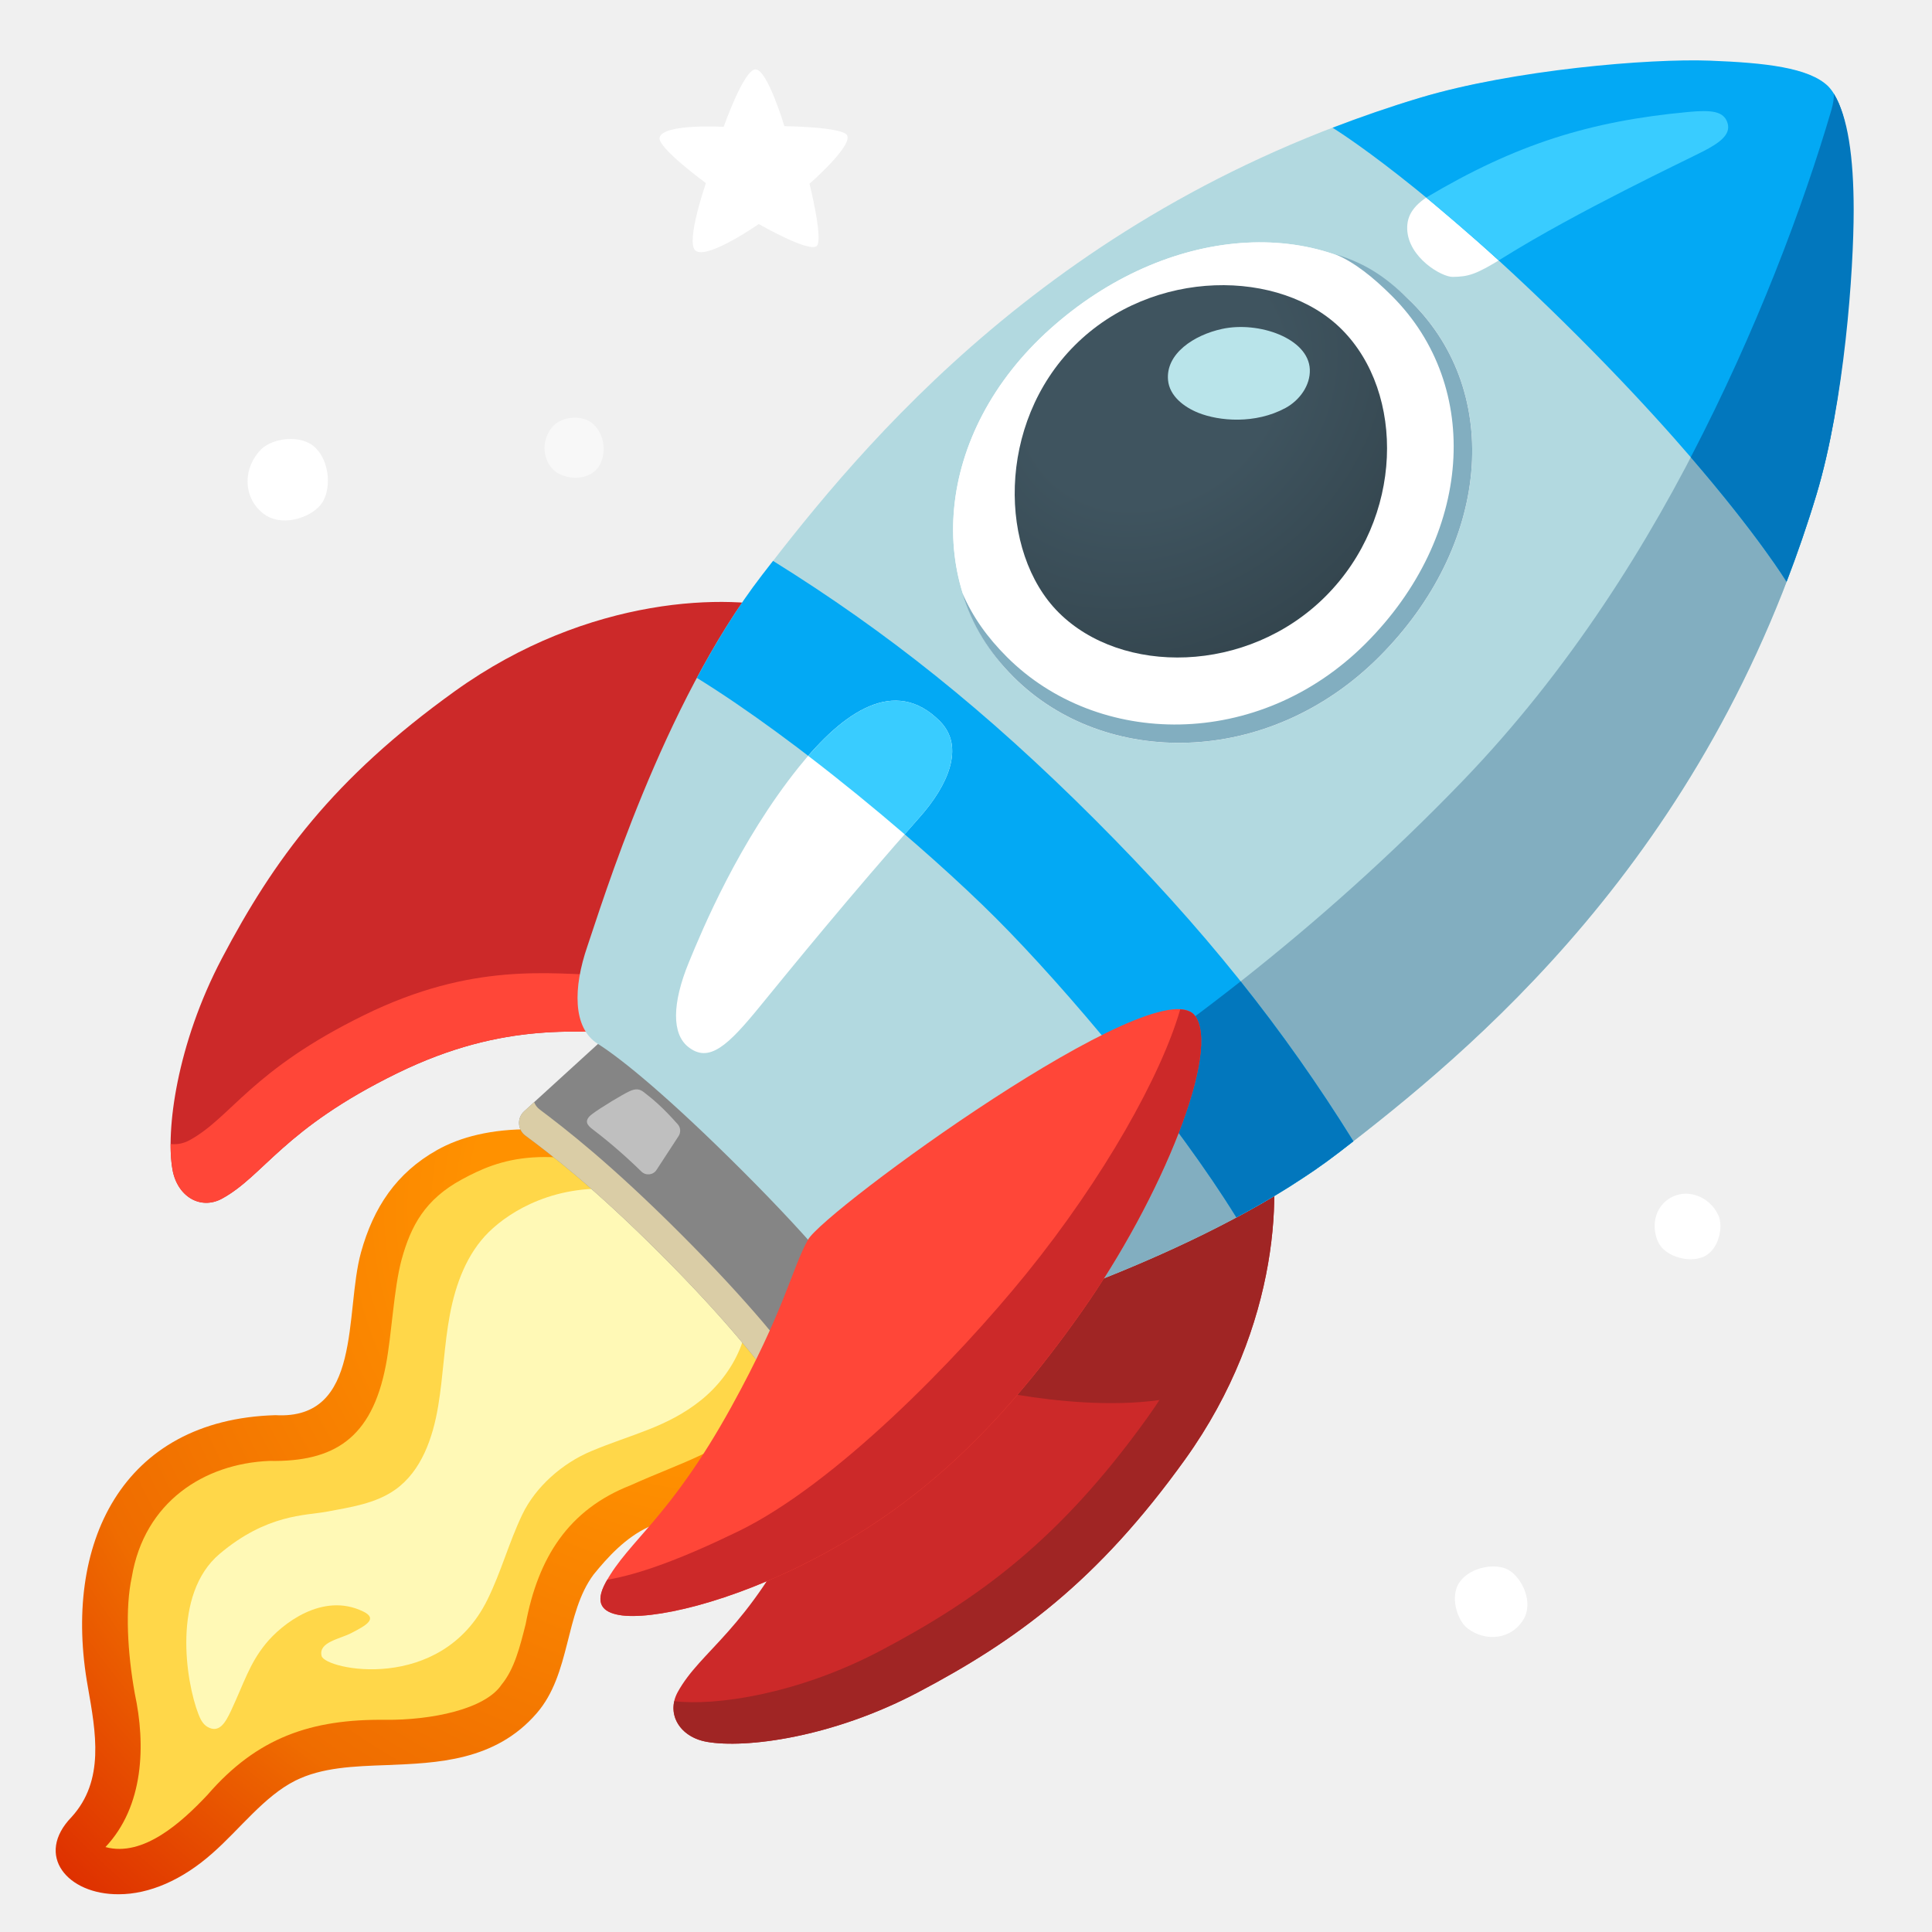
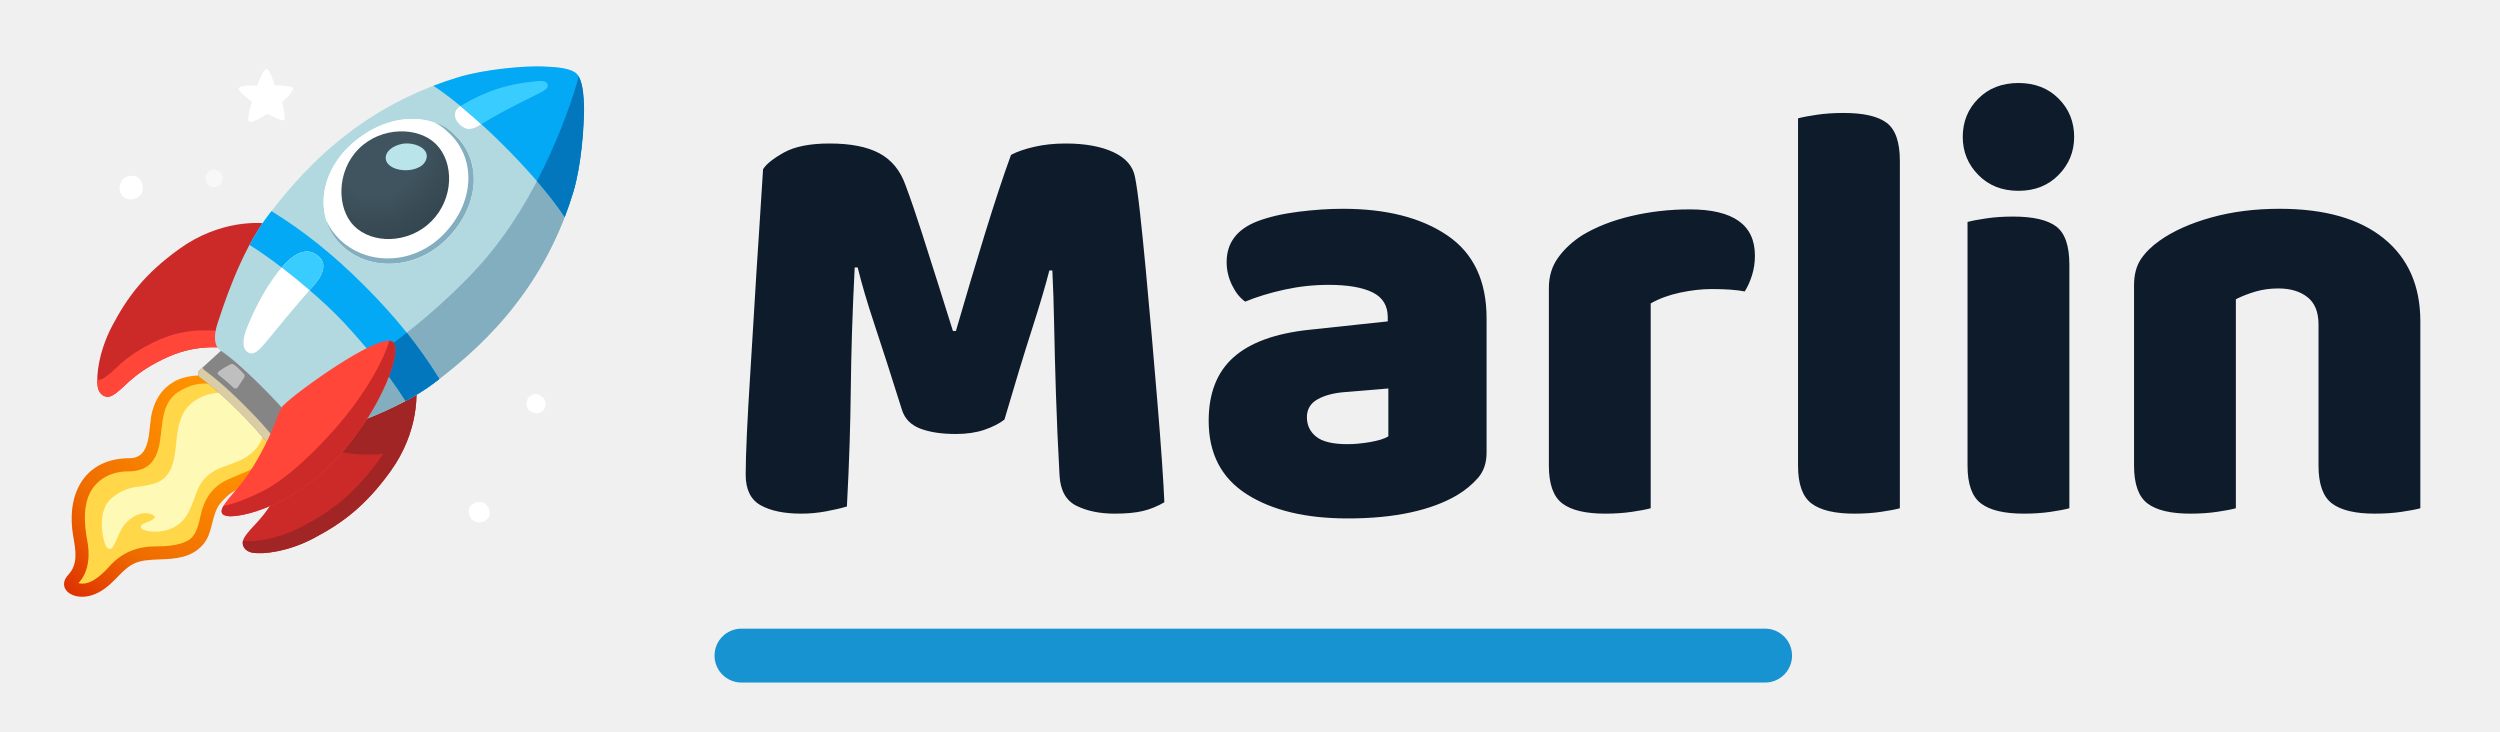
- <svg xmlns="http://www.w3.org/2000/svg" version="1.1" id="Layer_2_00000010285873290264657570000016425740306604066721_" x="0" y="0" viewBox="0 0 128 128" enable-background="new 0 0 128 128" xml:space="preserve">
-   <g>
+ <svg xmlns="http://www.w3.org/2000/svg" viewBox="0 0 417.4 121.8" width="417" height="122">
+   <svg x="8.0" y="8.0" width="93.3" height="93.3" viewBox="0 0 128 128">
    <g>
-       <path fill="#FFFFFF" d="M17.31,29.762c-1.2,1.2-1.254,3.123,0.086,4.225     c1.189,0.983,3.123,0.346,3.847-0.54c0.724-0.886,0.638-2.81-0.324-3.761     C19.958,28.724,18.045,29.038,17.31,29.762z" />
-       <path opacity="0.5" fill="#FFFFFF" enable-background="new    " d="M36.634,28.239     c-0.908,1.005-0.616,2.496,0.227,3.048c0.843,0.551,2.107,0.497,2.723-0.259     c0.551-0.681,0.616-2.042-0.227-2.885C38.623,27.417,37.218,27.59,36.634,28.239z     " />
-       <path fill="#FFFFFF" d="M47.946,8.402c0,0,1.318-3.761,2.097-3.804     c0.789-0.043,1.924,3.761,1.924,3.761s3.901,0.043,4.161,0.616     c0.335,0.735-2.496,3.199-2.496,3.199s0.919,3.674,0.486,4.117     c-0.486,0.486-3.847-1.448-3.847-1.448s-3.458,2.41-4.204,1.751     c-0.648-0.573,0.702-4.463,0.702-4.463s-3.242-2.367-3.069-3.026     C43.947,8.175,47.946,8.402,47.946,8.402z" />
-       <path fill="#FFFFFF" d="M97.244,107.895c1.194,0.9,2.878,0.722,3.672-0.573     c0.719-1.154-0.08-2.762-0.933-3.286c-0.854-0.524-2.522-0.225-3.246,0.732     C96.024,105.714,96.523,107.356,97.244,107.895z" />
-       <path fill="#FFFFFF" d="M113.842,80.506c-0.577-1.249-2.118-1.849-3.286-1.075     c-1.133,0.757-1.086,2.204-0.62,3.001s1.948,1.279,2.951,0.82     C113.89,82.794,114.194,81.254,113.842,80.506z" />
      <g>
-         <path fill="#FFD749" d="M30.211,77.192c-2.344,1.317-4.129,3.593-4.848,6.183      c-0.571,2.055-0.488,4.233-0.882,6.329c-0.394,2.096-1.448,4.278-3.421,5.089      c-1.04,0.428-2.198,0.418-3.319,0.501c-2.522,0.188-5.081,0.926-7.007,2.566      c-1.87,1.592-3.005,3.93-3.476,6.341c-0.471,2.411-0.322,4.904,0.047,7.333      c0.294,1.939,0.727,3.904,0.429,5.842c-0.224,1.457-0.868,2.848-1.834,3.961      c-0.374,0.431-0.829,0.939-0.681,1.49c0.101,0.375,0.458,0.622,0.811,0.783      c2.347,1.073,5.115-0.233,7.044-1.947s3.523-3.889,5.833-5.039      c2.448-1.219,5.312-1.098,8.044-1.238c2.731-0.14,5.709-0.711,7.443-2.826      c2.119-2.585,1.66-6.607,3.775-9.196c1.152-1.41,2.893-2.172,4.549-2.928      c3.047-1.391,6.104-2.984,8.327-5.489c2.223-2.505,3.473-6.121,2.37-9.284      c-0.763-2.189-2.51-3.871-4.239-5.414c-1.475-1.316-3.003-2.659-4.858-3.343      C36.636,74.073,32.614,75.841,30.211,77.192z" />
+         <path fill="#FFFFFF" d="M17.31,29.762c-1.2,1.2-1.254,3.123,0.086,4.225     c1.189,0.983,3.123,0.346,3.847-0.54c0.724-0.886,0.638-2.81-0.324-3.761     C19.958,28.724,18.045,29.038,17.31,29.762z" />
+         <path opacity="0.5" fill="#FFFFFF" enable-background="new    " d="M36.634,28.239     c-0.908,1.005-0.616,2.496,0.227,3.048c0.843,0.551,2.107,0.497,2.723-0.259     c0.551-0.681,0.616-2.042-0.227-2.885C38.623,27.417,37.218,27.59,36.634,28.239z     " />
+         <path fill="#FFFFFF" d="M47.946,8.402c0,0,1.318-3.761,2.097-3.804     c0.789-0.043,1.924,3.761,1.924,3.761s3.901,0.043,4.161,0.616     c0.335,0.735-2.496,3.199-2.496,3.199s0.919,3.674,0.486,4.117     c-0.486,0.486-3.847-1.448-3.847-1.448s-3.458,2.41-4.204,1.751     c-0.648-0.573,0.702-4.463,0.702-4.463s-3.242-2.367-3.069-3.026     C43.947,8.175,47.946,8.402,47.946,8.402z" />
+         <path fill="#FFFFFF" d="M97.244,107.895c1.194,0.9,2.878,0.722,3.672-0.573     c0.719-1.154-0.08-2.762-0.933-3.286c-0.854-0.524-2.522-0.225-3.246,0.732     C96.024,105.714,96.523,107.356,97.244,107.895z" />
+         <path fill="#FFFFFF" d="M113.842,80.506c-0.577-1.249-2.118-1.849-3.286-1.075     c-1.133,0.757-1.086,2.204-0.62,3.001s1.948,1.279,2.951,0.82     C113.89,82.794,114.194,81.254,113.842,80.506z" />
        <g>
-           <radialGradient id="SVGID_1_" cx="47.32" cy="80.024" r="62.861" gradientUnits="userSpaceOnUse">
-             <stop offset="0.255" style="stop-color:#FF9100" />
-             <stop offset="0.714" style="stop-color:#EF6C00" />
-             <stop offset="1" style="stop-color:#DD2C00" />
+           <path fill="#FFD749" d="M30.211,77.192c-2.344,1.317-4.129,3.593-4.848,6.183      c-0.571,2.055-0.488,4.233-0.882,6.329c-0.394,2.096-1.448,4.278-3.421,5.089      c-1.04,0.428-2.198,0.418-3.319,0.501c-2.522,0.188-5.081,0.926-7.007,2.566      c-1.87,1.592-3.005,3.93-3.476,6.341c-0.471,2.411-0.322,4.904,0.047,7.333      c0.294,1.939,0.727,3.904,0.429,5.842c-0.224,1.457-0.868,2.848-1.834,3.961      c-0.374,0.431-0.829,0.939-0.681,1.49c0.101,0.375,0.458,0.622,0.811,0.783      c2.347,1.073,5.115-0.233,7.044-1.947s3.523-3.889,5.833-5.039      c2.448-1.219,5.312-1.098,8.044-1.238c2.731-0.14,5.709-0.711,7.443-2.826      c2.119-2.585,1.66-6.607,3.775-9.196c1.152-1.41,2.893-2.172,4.549-2.928      c3.047-1.391,6.104-2.984,8.327-5.489c2.223-2.505,3.473-6.121,2.37-9.284      c-0.763-2.189-2.51-3.871-4.239-5.414c-1.475-1.316-3.003-2.659-4.858-3.343      C36.636,74.073,32.614,75.841,30.211,77.192z" />
+           <g>
+             <radialGradient id="marlin-SVGID_1_" cx="47.32" cy="80.024" r="62.861" gradientUnits="userSpaceOnUse">
+               <stop offset="0.255" style="stop-color:#FF9100" />
+               <stop offset="0.714" style="stop-color:#EF6C00" />
+               <stop offset="1" style="stop-color:#DD2C00" />
+             </radialGradient>
+             <path fill="url(#marlin-SVGID_1_)" d="M7.869,125.499c-3.402,0.025-5.59-2.576-3.126-5.118       c2.205-2.421,1.606-5.6,1.078-8.623       C4.122,102.325,8.057,94.051,18.247,93.759       c5.79,0.329,4.571-6.81,5.67-10.786c0.83-2.987,2.344-5.264,5.046-6.783       c3.027-1.7,8.248-2.194,16.1,0.703c2.164,0.799,3.696,0.977,5.11,2.238       c5.619,4.462,7.173,10.759,1.992,16.813       c-2.394,2.699-6.009,3.764-9.178,5.212c-1.545,0.703-2.741,2.03-3.658,3.159       c-1.923,2.574-1.5,6.582-3.776,9.197c-2.75,3.182-6.632,3.292-9.901,3.429       c-2.222,0.078-4.321,0.152-6.077,1.026c-2.07,1.034-3.69,3.228-5.505,4.818       C12.067,124.563,9.88,125.499,7.869,125.499z M6.986,122.373       c2.508,0.683,5.064-1.652,6.769-3.467c3.294-3.802,6.875-5.021,11.791-4.964       c3.017,0.028,6.592-0.692,7.686-2.333c0.848-1.033,1.211-2.481,1.596-4.014       c0.827-4.416,2.849-7.585,6.953-9.192c3.332-1.508,6.214-2.268,8.141-4.45       c4.036-4.771,2.642-9.098-1.746-12.583c-1.289-1.151-2.749-2.454-4.379-3.056       c-7.56-2.788-10.746-1.502-13.197-0.174       c-2.452,1.328-3.376,3.088-3.984,5.278c-0.535,1.955-0.656,4.991-1.056,7.049       c-0.931,4.842-3.44,6.4-7.708,6.322c-4.326,0.176-8.286,2.716-9.121,7.698       c-0.443,2.044-0.294,4.964,0.2,7.719       C9.66,115.596,9.54,119.666,6.986,122.373z" />
+           </g>
+           <path fill="#FFF9B6" d="M41.291,78.828c-4.457-0.495-7.495,1.417-8.898,2.791      c-1.463,1.434-2.206,3.456-2.586,5.47c-0.38,2.013-0.441,4.074-0.781,6.095      c-0.352,2.089-1.105,4.274-2.83,5.503c-1.309,0.933-2.971,1.169-4.551,1.466      c-1.389,0.262-3.961,0.143-7.103,2.803c-3.141,2.66-2.242,8.423-1.396,10.61      c0.126,0.325,0.289,0.661,0.589,0.838c0.779,0.459,1.196-0.261,1.579-1.08      c0.862-1.845,1.206-3.082,2.279-4.407c1.074-1.325,3.774-3.457,6.462-2.155      c1.01,0.489,0.191,0.929-0.782,1.434c-0.765,0.397-2.19,0.597-1.967,1.513      c0.223,0.916,7.916,2.518,10.986-3.723c0.932-1.894,1.397-3.724,2.304-5.63      c0.883-1.855,2.669-3.414,4.563-4.209c2.701-1.135,5.021-1.571,7.271-3.37      c2.188-1.749,3.751-4.786,2.785-7.415      C47.576,80.889,45.429,79.287,41.291,78.828z" />
+           <g>
+             <path fill="#CC2929" d="M52.283,40.402c-3.876-1.083-13.243-1.003-22.143,5.387       c-8.078,5.8-12,11.169-15.441,17.71       c-2.999,5.701-3.726,11.424-3.272,13.983c0.32,1.805,1.869,2.707,3.293,1.924       c2.802-1.541,4.033-4.599,11.592-8.3c7.161-3.506,12.247-2.717,16.156-2.615       C45.415,68.569,56.159,41.485,52.283,40.402z" />
+             <path fill="#FF4638" d="M52.283,40.402c-0.414-0.116-0.904-0.214-1.436-0.297       c-0.974,7.597-8.198,24.579-10.534,24.518       c-3.909-0.102-8.995-0.892-16.156,2.615       c-7.558,3.701-8.79,6.759-11.592,8.3c-0.423,0.232-0.853,0.301-1.262,0.257       c-0.002,0.653,0.04,1.224,0.123,1.688c0.32,1.805,1.869,2.707,3.293,1.924       c2.802-1.541,4.033-4.599,11.592-8.3c7.161-3.506,12.247-2.717,16.156-2.615       C45.415,68.569,56.159,41.485,52.283,40.402z" />
+           </g>
+           <path fill="#CC2929" d="M83.903,74.544c1.083,3.876,1.003,13.243-5.387,22.143      c-5.8,8.078-11.169,12-17.71,15.441      c-5.701,2.999-11.424,3.726-13.983,3.272c-1.805-0.32-2.707-1.869-1.924-3.293      c1.541-2.802,4.599-4.033,8.3-11.592c3.506-7.161,2.717-12.247,2.615-16.156      C55.737,81.413,82.82,70.668,83.903,74.544z" />
+           <path fill="#A02524" d="M83.232,77.971l-11.438,5.706l-7.415,8.118      c0,0,8.807,2.287,14.799,0.455L83.232,77.971z" />
+           <path fill="#A02524" d="M83.903,74.544c-0.166-0.595-0.949-0.842-2.147-0.83      c0.572,4.55-0.245,12.558-5.752,20.229      c-5.799,8.078-11.169,12-17.71,15.441      c-5.449,2.867-10.913,3.655-13.619,3.322c-0.282,1.233,0.595,2.418,2.148,2.694      c2.559,0.454,8.283-0.273,13.983-3.272      c6.541-3.441,11.911-7.363,17.71-15.441      C84.906,87.787,84.986,78.42,83.903,74.544z" />
+           <path fill="#858585" d="M62.318,82.107c-2.249-3.515-14.083-15.348-17.597-17.597      l-9.993,9.114c-0.487,0.444-0.447,1.219,0.082,1.612      c1.592,1.183,4.46,3.359,8.943,7.841s6.658,7.35,7.841,8.943      c0.393,0.529,1.168,0.568,1.612,0.081L62.318,82.107z" />
+           <path fill="#DACDA6" d="M53.322,91.073c-1.248-1.657-3.542-4.643-8.233-9.335      c-4.692-4.692-7.678-6.985-9.335-8.233c-0.174-0.131-0.292-0.301-0.367-0.484      l-0.66,0.602c-0.487,0.444-0.447,1.219,0.082,1.612      c1.592,1.183,4.46,3.359,8.943,7.841c4.482,4.482,6.658,7.35,7.841,8.943      c0.393,0.529,1.168,0.568,1.612,0.081l0.602-0.66      C53.623,91.366,53.453,91.247,53.322,91.073z" />
+           <path fill="#B2D9E0" d="M120.344,32.764c1.868-6.21,2.358-14.749,2.358-18.724      c0-3.947-0.35-7.053-1.587-8.328c-1.275-1.237-4.38-1.587-8.328-1.587      c-3.975-0-12.514,0.49-18.724,2.358      C69.885,13.755,57.059,29.573,50.475,38.118      c-6.584,8.545-10.621,21.851-11.562,24.583c-0.941,2.733-0.981,5.401,0.69,6.454      c1.615,1.018,4.762,3.594,9.619,8.45c4.857,4.857,7.139,7.789,8.422,9.62      c1.133,1.618,3.75,1.629,6.483,0.688c2.733-0.941,16.038-4.978,24.583-11.562      C97.254,69.769,113.073,56.942,120.344,32.764z" />
+           <path fill="#82AEC0" d="M120.344,32.764c1.868-6.21,2.358-14.749,2.358-18.724      c0-3.504-0.28-6.337-1.207-7.822c-3.355,11.831-10.546,30.947-24.587,45.519      C77.467,71.915,56.397,81.353,56.397,81.353l-1.172,2.733      c1.091,1.308,1.853,2.332,2.419,3.14c1.133,1.618,3.75,1.629,6.483,0.688      c2.733-0.941,16.038-4.978,24.583-11.562      C97.254,69.769,113.072,56.942,120.344,32.764z" />
+           <path fill="#FFFFFF" d="M94.916,12.823c-1.227,0.708-1.723,1.424-1.684,2.377      c0.074,1.857,2.274,3.159,3.021,3.145c1.021-0.019,1.509-0.132,3.344-1.277      c4.92-3.071,12.133-6.468,13.223-7.03c1.09-0.561,1.88-1.117,1.633-1.895      c-0.246-0.779-1.05-0.873-2.587-0.725      C104.237,8.153,98.101,10.986,94.916,12.823z" />
+           <path fill="#03A9F4" d="M120.344,32.764c1.868-6.21,2.358-14.749,2.358-18.724      c0-3.947-0.35-7.053-1.587-8.328c-1.275-1.237-4.172-1.554-7.838-1.694      c-3.972-0.152-13.004,0.597-19.214,2.464      c-2.005,0.603-3.925,1.27-5.777,1.982c0.068,0.043,6.263,3.822,16.259,13.818      s13.775,16.191,13.818,16.259C119.074,36.689,119.741,34.769,120.344,32.764z" />
+           <path fill="#03A9F4" d="M72.534,54.293c-7.206-7.206-13.76-12.431-21.318-17.132      c-0.255,0.327-0.503,0.648-0.741,0.957c-1.587,2.059-3.022,4.397-4.305,6.795      c6.71,4.146,15.2,11.305,19.82,15.925s11.779,13.11,15.925,19.82      c2.398-1.283,4.735-2.718,6.795-4.305c0.309-0.238,0.63-0.487,0.957-0.741      C84.965,68.053,79.74,61.499,72.534,54.293z" />
+           <path fill="#FFFFFF" d="M91.361,43.525c-7.361,7.361-18.202,7.338-24.21,1.33      S61.842,28.704,69.604,21.768c7.633-6.82,17.944-7.715,23.952-1.707      C99.565,26.069,98.722,36.165,91.361,43.525z" />
+           <path fill="#FFFFFF" d="M91.361,43.525c-7.361,7.361-18.202,7.338-24.21,1.33      S61.842,28.704,69.604,21.768c7.633-6.82,17.944-7.715,23.952-1.707      C99.565,26.069,98.722,36.165,91.361,43.525z" />
+           <path fill="#82AEC0" d="M93.557,20.061c-1.615-1.615-2.963-2.576-5.065-3.212      c1.242,0.536,2.461,1.493,3.735,2.767c6.008,6.008,5.355,15.914-1.752,23.02      c-7.106,7.106-17.76,6.896-23.768,0.888      c-1.291-1.291-2.262-2.645-2.946-4.229c0.634,2.101,1.755,3.924,3.391,5.559      c6.008,6.008,16.849,6.031,24.21-1.33      C98.722,36.165,99.565,26.069,93.557,20.061z" />
+           <radialGradient id="marlin-SVGID_00000083770919074451489010000017324086113155513989_" cx="74.738" cy="21.939" r="26.152" gradientTransform="matrix(0.6330841 0.7740831 -0.91451 0.7479323 49.12334 -48.93426)" gradientUnits="userSpaceOnUse">
+             <stop offset="0.294" style="stop-color:#3F545F" />
+             <stop offset="0.884" style="stop-color:#2F3F47" />
          </radialGradient>
-           <path fill="url(#SVGID_1_)" d="M7.869,125.499c-3.402,0.025-5.59-2.576-3.126-5.118       c2.205-2.421,1.606-5.6,1.078-8.623       C4.122,102.325,8.057,94.051,18.247,93.759       c5.79,0.329,4.571-6.81,5.67-10.786c0.83-2.987,2.344-5.264,5.046-6.783       c3.027-1.7,8.248-2.194,16.1,0.703c2.164,0.799,3.696,0.977,5.11,2.238       c5.619,4.462,7.173,10.759,1.992,16.813       c-2.394,2.699-6.009,3.764-9.178,5.212c-1.545,0.703-2.741,2.03-3.658,3.159       c-1.923,2.574-1.5,6.582-3.776,9.197c-2.75,3.182-6.632,3.292-9.901,3.429       c-2.222,0.078-4.321,0.152-6.077,1.026c-2.07,1.034-3.69,3.228-5.505,4.818       C12.067,124.563,9.88,125.499,7.869,125.499z M6.986,122.373       c2.508,0.683,5.064-1.652,6.769-3.467c3.294-3.802,6.875-5.021,11.791-4.964       c3.017,0.028,6.592-0.692,7.686-2.333c0.848-1.033,1.211-2.481,1.596-4.014       c0.827-4.416,2.849-7.585,6.953-9.192c3.332-1.508,6.214-2.268,8.141-4.45       c4.036-4.771,2.642-9.098-1.746-12.583c-1.289-1.151-2.749-2.454-4.379-3.056       c-7.56-2.788-10.746-1.502-13.197-0.174       c-2.452,1.328-3.376,3.088-3.984,5.278c-0.535,1.955-0.656,4.991-1.056,7.049       c-0.931,4.842-3.44,6.4-7.708,6.322c-4.326,0.176-8.286,2.716-9.121,7.698       c-0.443,2.044-0.294,4.964,0.2,7.719       C9.66,115.596,9.54,119.666,6.986,122.373z" />
+           <path fill="url(#marlin-SVGID_00000083770919074451489010000017324086113155513989_)" d="M87.823,39.508      c-5.179,5.179-13.515,5.241-17.689,1.067      c-3.974-3.974-4.112-12.51,1.067-17.689      c5.179-5.179,13.669-5.087,17.689-1.067      C93.111,26.039,93.003,34.328,87.823,39.508z" />
+           <path fill="#BFBFBF" d="M41.7,72.3c-0.433,0.201-1.901,1.077-2.483,1.521      c-0.582,0.444-0.283,0.746,0.039,0.991c0.701,0.534,1.917,1.511,3.236,2.804      c0.295,0.289,0.778,0.242,1.003-0.104l1.461-2.24      c0.158-0.242,0.142-0.564-0.049-0.781c-0.991-1.12-1.643-1.665-2.271-2.147      C42.387,72.153,42.133,72.099,41.7,72.3z" />
+           <path fill="#0277BD" d="M82.194,65.019c-2.618,2.063-5.152,3.92-7.55,5.583      c2.704,3.355,5.321,6.9,7.27,10.055c0.001-0.001,0.003-0.001,0.004-0.002      c0.596-0.319,1.188-0.647,1.773-0.985c0.029-0.017,0.057-0.034,0.086-0.051      c0.554-0.321,1.103-0.65,1.641-0.988c0.165-0.104,0.322-0.213,0.485-0.318      c0.401-0.259,0.804-0.517,1.192-0.785c0.553-0.382,1.093-0.774,1.614-1.175      c0.309-0.238,0.63-0.487,0.957-0.741      C87.36,71.904,84.924,68.439,82.194,65.019z" />
+           <path fill="#0277BD" d="M122.811,13.924c0-3.504-0.388-6.221-1.315-7.706      c0.019,0.278-0.049,0.683-0.162,1.07c-1.86,6.344-4.94,14.598-9.317,23.005      c4.474,5.188,6.316,8.201,6.346,8.249c0.712-1.852,1.378-3.772,1.982-5.777      C122.212,26.554,122.811,17.899,122.811,13.924z" />
+           <g>
+             <path fill="#FF4638" d="M79.142,67.261c1.807,2.248-2.157,12.11-7.518,19.7       c-5.736,8.123-11.03,12.82-17.571,16.261       c-5.701,2.999-10.926,4.144-13.027,3.777c-1.076-0.188-1.672-0.749-0.888-2.173       c1.541-2.802,4.231-4.225,8.3-11.592c3.562-6.448,4.012-9.169,5.094-11.1       C54.614,80.202,76.621,64.125,79.142,67.261z" />
+           </g>
+           <path fill="#CC2929" d="M79.142,67.262c-0.198-0.247-0.529-0.362-0.95-0.388      c-1.241,4.338-5.064,11.187-10.224,17.547      c-4.59,5.656-12.63,13.911-19.05,17.031c-3.83,1.862-6.584,2.849-8.685,3.212      c-0.031,0.054-0.065,0.106-0.096,0.161c-0.783,1.425-0.188,1.985,0.888,2.173      c2.101,0.367,7.327-0.777,13.027-3.777c6.541-3.441,11.834-8.138,17.571-16.261      C76.985,79.371,80.949,69.509,79.142,67.262z" />
+           <path fill="#39CCFF" d="M114.452,8.142c-0.246-0.779-1.05-0.867-2.587-0.725      c-6.537,0.605-11.44,2.14-17.373,5.67c1.162,0.978,3.401,2.88,4.808,4.164      c0.09-0.056,0.185-0.115,0.296-0.184c4.92-3.071,12.133-6.468,13.223-7.03      C113.909,9.476,114.699,8.921,114.452,8.142z" />
+           <path fill="#FFFFFF" d="M60.945,54.125c-4.655,5.25-8.523,10.011-10.601,12.554      c-2.079,2.544-3.369,3.823-4.782,2.653c-1.023-0.847-1.068-2.795,0.087-5.601      c0.889-2.16,3.296-7.952,7.281-12.919c2.935-3.658,6.362-6.031,9.342-3.03      C63.967,49.49,62.767,52.07,60.945,54.125z" />
+           <path fill="#39CCFF" d="M60.945,54.125c1.822-2.054,3.021-4.635,1.327-6.342      c-2.774-2.794-5.935-0.929-8.726,2.293c2.201,1.687,4.381,3.469,6.393,5.201      C60.274,54.889,60.609,54.504,60.945,54.125z" />
+           <path fill="#B9E4EA" d="M86.779,24.473c0.044,1.061-0.681,2.054-1.615,2.559      c-2,1.08-4.39,0.87-5.766,0.32c-0.971-0.388-1.914-1.122-2.012-2.163      c-0.166-1.757,1.716-2.995,3.589-3.399      C83.376,21.27,86.692,22.404,86.779,24.473z" />
        </g>
-         <path fill="#FFF9B6" d="M41.291,78.828c-4.457-0.495-7.495,1.417-8.898,2.791      c-1.463,1.434-2.206,3.456-2.586,5.47c-0.38,2.013-0.441,4.074-0.781,6.095      c-0.352,2.089-1.105,4.274-2.83,5.503c-1.309,0.933-2.971,1.169-4.551,1.466      c-1.389,0.262-3.961,0.143-7.103,2.803c-3.141,2.66-2.242,8.423-1.396,10.61      c0.126,0.325,0.289,0.661,0.589,0.838c0.779,0.459,1.196-0.261,1.579-1.08      c0.862-1.845,1.206-3.082,2.279-4.407c1.074-1.325,3.774-3.457,6.462-2.155      c1.01,0.489,0.191,0.929-0.782,1.434c-0.765,0.397-2.19,0.597-1.967,1.513      c0.223,0.916,7.916,2.518,10.986-3.723c0.932-1.894,1.397-3.724,2.304-5.63      c0.883-1.855,2.669-3.414,4.563-4.209c2.701-1.135,5.021-1.571,7.271-3.37      c2.188-1.749,3.751-4.786,2.785-7.415      C47.576,80.889,45.429,79.287,41.291,78.828z" />
-         <g>
-           <path fill="#CC2929" d="M52.283,40.402c-3.876-1.083-13.243-1.003-22.143,5.387       c-8.078,5.8-12,11.169-15.441,17.71       c-2.999,5.701-3.726,11.424-3.272,13.983c0.32,1.805,1.869,2.707,3.293,1.924       c2.802-1.541,4.033-4.599,11.592-8.3c7.161-3.506,12.247-2.717,16.156-2.615       C45.415,68.569,56.159,41.485,52.283,40.402z" />
-           <path fill="#FF4638" d="M52.283,40.402c-0.414-0.116-0.904-0.214-1.436-0.297       c-0.974,7.597-8.198,24.579-10.534,24.518       c-3.909-0.102-8.995-0.892-16.156,2.615       c-7.558,3.701-8.79,6.759-11.592,8.3c-0.423,0.232-0.853,0.301-1.262,0.257       c-0.002,0.653,0.04,1.224,0.123,1.688c0.32,1.805,1.869,2.707,3.293,1.924       c2.802-1.541,4.033-4.599,11.592-8.3c7.161-3.506,12.247-2.717,16.156-2.615       C45.415,68.569,56.159,41.485,52.283,40.402z" />
-         </g>
-         <path fill="#CC2929" d="M83.903,74.544c1.083,3.876,1.003,13.243-5.387,22.143      c-5.8,8.078-11.169,12-17.71,15.441      c-5.701,2.999-11.424,3.726-13.983,3.272c-1.805-0.32-2.707-1.869-1.924-3.293      c1.541-2.802,4.599-4.033,8.3-11.592c3.506-7.161,2.717-12.247,2.615-16.156      C55.737,81.413,82.82,70.668,83.903,74.544z" />
-         <path fill="#A02524" d="M83.232,77.971l-11.438,5.706l-7.415,8.118      c0,0,8.807,2.287,14.799,0.455L83.232,77.971z" />
-         <path fill="#A02524" d="M83.903,74.544c-0.166-0.595-0.949-0.842-2.147-0.83      c0.572,4.55-0.245,12.558-5.752,20.229      c-5.799,8.078-11.169,12-17.71,15.441      c-5.449,2.867-10.913,3.655-13.619,3.322c-0.282,1.233,0.595,2.418,2.148,2.694      c2.559,0.454,8.283-0.273,13.983-3.272      c6.541-3.441,11.911-7.363,17.71-15.441      C84.906,87.787,84.986,78.42,83.903,74.544z" />
-         <path fill="#858585" d="M62.318,82.107c-2.249-3.515-14.083-15.348-17.597-17.597      l-9.993,9.114c-0.487,0.444-0.447,1.219,0.082,1.612      c1.592,1.183,4.46,3.359,8.943,7.841s6.658,7.35,7.841,8.943      c0.393,0.529,1.168,0.568,1.612,0.081L62.318,82.107z" />
-         <path fill="#DACDA6" d="M53.322,91.073c-1.248-1.657-3.542-4.643-8.233-9.335      c-4.692-4.692-7.678-6.985-9.335-8.233c-0.174-0.131-0.292-0.301-0.367-0.484      l-0.66,0.602c-0.487,0.444-0.447,1.219,0.082,1.612      c1.592,1.183,4.46,3.359,8.943,7.841c4.482,4.482,6.658,7.35,7.841,8.943      c0.393,0.529,1.168,0.568,1.612,0.081l0.602-0.66      C53.623,91.366,53.453,91.247,53.322,91.073z" />
-         <path fill="#B2D9E0" d="M120.344,32.764c1.868-6.21,2.358-14.749,2.358-18.724      c0-3.947-0.35-7.053-1.587-8.328c-1.275-1.237-4.38-1.587-8.328-1.587      c-3.975-0-12.514,0.49-18.724,2.358      C69.885,13.755,57.059,29.573,50.475,38.118      c-6.584,8.545-10.621,21.851-11.562,24.583c-0.941,2.733-0.981,5.401,0.69,6.454      c1.615,1.018,4.762,3.594,9.619,8.45c4.857,4.857,7.139,7.789,8.422,9.62      c1.133,1.618,3.75,1.629,6.483,0.688c2.733-0.941,16.038-4.978,24.583-11.562      C97.254,69.769,113.073,56.942,120.344,32.764z" />
-         <path fill="#82AEC0" d="M120.344,32.764c1.868-6.21,2.358-14.749,2.358-18.724      c0-3.504-0.28-6.337-1.207-7.822c-3.355,11.831-10.546,30.947-24.587,45.519      C77.467,71.915,56.397,81.353,56.397,81.353l-1.172,2.733      c1.091,1.308,1.853,2.332,2.419,3.14c1.133,1.618,3.75,1.629,6.483,0.688      c2.733-0.941,16.038-4.978,24.583-11.562      C97.254,69.769,113.072,56.942,120.344,32.764z" />
-         <path fill="#FFFFFF" d="M94.916,12.823c-1.227,0.708-1.723,1.424-1.684,2.377      c0.074,1.857,2.274,3.159,3.021,3.145c1.021-0.019,1.509-0.132,3.344-1.277      c4.92-3.071,12.133-6.468,13.223-7.03c1.09-0.561,1.88-1.117,1.633-1.895      c-0.246-0.779-1.05-0.873-2.587-0.725      C104.237,8.153,98.101,10.986,94.916,12.823z" />
-         <path fill="#03A9F4" d="M120.344,32.764c1.868-6.21,2.358-14.749,2.358-18.724      c0-3.947-0.35-7.053-1.587-8.328c-1.275-1.237-4.172-1.554-7.838-1.694      c-3.972-0.152-13.004,0.597-19.214,2.464      c-2.005,0.603-3.925,1.27-5.777,1.982c0.068,0.043,6.263,3.822,16.259,13.818      s13.775,16.191,13.818,16.259C119.074,36.689,119.741,34.769,120.344,32.764z" />
-         <path fill="#03A9F4" d="M72.534,54.293c-7.206-7.206-13.76-12.431-21.318-17.132      c-0.255,0.327-0.503,0.648-0.741,0.957c-1.587,2.059-3.022,4.397-4.305,6.795      c6.71,4.146,15.2,11.305,19.82,15.925s11.779,13.11,15.925,19.82      c2.398-1.283,4.735-2.718,6.795-4.305c0.309-0.238,0.63-0.487,0.957-0.741      C84.965,68.053,79.74,61.499,72.534,54.293z" />
-         <path fill="#FFFFFF" d="M91.361,43.525c-7.361,7.361-18.202,7.338-24.21,1.33      S61.842,28.704,69.604,21.768c7.633-6.82,17.944-7.715,23.952-1.707      C99.565,26.069,98.722,36.165,91.361,43.525z" />
-         <path fill="#FFFFFF" d="M91.361,43.525c-7.361,7.361-18.202,7.338-24.21,1.33      S61.842,28.704,69.604,21.768c7.633-6.82,17.944-7.715,23.952-1.707      C99.565,26.069,98.722,36.165,91.361,43.525z" />
-         <path fill="#82AEC0" d="M93.557,20.061c-1.615-1.615-2.963-2.576-5.065-3.212      c1.242,0.536,2.461,1.493,3.735,2.767c6.008,6.008,5.355,15.914-1.752,23.02      c-7.106,7.106-17.76,6.896-23.768,0.888      c-1.291-1.291-2.262-2.645-2.946-4.229c0.634,2.101,1.755,3.924,3.391,5.559      c6.008,6.008,16.849,6.031,24.21-1.33      C98.722,36.165,99.565,26.069,93.557,20.061z" />
-         <radialGradient id="SVGID_00000083770919074451489010000017324086113155513989_" cx="74.738" cy="21.939" r="26.152" gradientTransform="matrix(0.6330841 0.7740831 -0.91451 0.7479323 49.12334 -48.93426)" gradientUnits="userSpaceOnUse">
-           <stop offset="0.294" style="stop-color:#3F545F" />
-           <stop offset="0.884" style="stop-color:#2F3F47" />
-         </radialGradient>
-         <path fill="url(#SVGID_00000083770919074451489010000017324086113155513989_)" d="M87.823,39.508      c-5.179,5.179-13.515,5.241-17.689,1.067      c-3.974-3.974-4.112-12.51,1.067-17.689      c5.179-5.179,13.669-5.087,17.689-1.067      C93.111,26.039,93.003,34.328,87.823,39.508z" />
-         <path fill="#BFBFBF" d="M41.7,72.3c-0.433,0.201-1.901,1.077-2.483,1.521      c-0.582,0.444-0.283,0.746,0.039,0.991c0.701,0.534,1.917,1.511,3.236,2.804      c0.295,0.289,0.778,0.242,1.003-0.104l1.461-2.24      c0.158-0.242,0.142-0.564-0.049-0.781c-0.991-1.12-1.643-1.665-2.271-2.147      C42.387,72.153,42.133,72.099,41.7,72.3z" />
-         <path fill="#0277BD" d="M82.194,65.019c-2.618,2.063-5.152,3.92-7.55,5.583      c2.704,3.355,5.321,6.9,7.27,10.055c0.001-0.001,0.003-0.001,0.004-0.002      c0.596-0.319,1.188-0.647,1.773-0.985c0.029-0.017,0.057-0.034,0.086-0.051      c0.554-0.321,1.103-0.65,1.641-0.988c0.165-0.104,0.322-0.213,0.485-0.318      c0.401-0.259,0.804-0.517,1.192-0.785c0.553-0.382,1.093-0.774,1.614-1.175      c0.309-0.238,0.63-0.487,0.957-0.741      C87.36,71.904,84.924,68.439,82.194,65.019z" />
-         <path fill="#0277BD" d="M122.811,13.924c0-3.504-0.388-6.221-1.315-7.706      c0.019,0.278-0.049,0.683-0.162,1.07c-1.86,6.344-4.94,14.598-9.317,23.005      c4.474,5.188,6.316,8.201,6.346,8.249c0.712-1.852,1.378-3.772,1.982-5.777      C122.212,26.554,122.811,17.899,122.811,13.924z" />
-         <g>
-           <path fill="#FF4638" d="M79.142,67.261c1.807,2.248-2.157,12.11-7.518,19.7       c-5.736,8.123-11.03,12.82-17.571,16.261       c-5.701,2.999-10.926,4.144-13.027,3.777c-1.076-0.188-1.672-0.749-0.888-2.173       c1.541-2.802,4.231-4.225,8.3-11.592c3.562-6.448,4.012-9.169,5.094-11.1       C54.614,80.202,76.621,64.125,79.142,67.261z" />
-         </g>
-         <path fill="#CC2929" d="M79.142,67.262c-0.198-0.247-0.529-0.362-0.95-0.388      c-1.241,4.338-5.064,11.187-10.224,17.547      c-4.59,5.656-12.63,13.911-19.05,17.031c-3.83,1.862-6.584,2.849-8.685,3.212      c-0.031,0.054-0.065,0.106-0.096,0.161c-0.783,1.425-0.188,1.985,0.888,2.173      c2.101,0.367,7.327-0.777,13.027-3.777c6.541-3.441,11.834-8.138,17.571-16.261      C76.985,79.371,80.949,69.509,79.142,67.262z" />
-         <path fill="#39CCFF" d="M114.452,8.142c-0.246-0.779-1.05-0.867-2.587-0.725      c-6.537,0.605-11.44,2.14-17.373,5.67c1.162,0.978,3.401,2.88,4.808,4.164      c0.09-0.056,0.185-0.115,0.296-0.184c4.92-3.071,12.133-6.468,13.223-7.03      C113.909,9.476,114.699,8.921,114.452,8.142z" />
-         <path fill="#FFFFFF" d="M60.945,54.125c-4.655,5.25-8.523,10.011-10.601,12.554      c-2.079,2.544-3.369,3.823-4.782,2.653c-1.023-0.847-1.068-2.795,0.087-5.601      c0.889-2.16,3.296-7.952,7.281-12.919c2.935-3.658,6.362-6.031,9.342-3.03      C63.967,49.49,62.767,52.07,60.945,54.125z" />
-         <path fill="#39CCFF" d="M60.945,54.125c1.822-2.054,3.021-4.635,1.327-6.342      c-2.774-2.794-5.935-0.929-8.726,2.293c2.201,1.687,4.381,3.469,6.393,5.201      C60.274,54.889,60.609,54.504,60.945,54.125z" />
-         <path fill="#B9E4EA" d="M86.779,24.473c0.044,1.061-0.681,2.054-1.615,2.559      c-2,1.08-4.39,0.87-5.766,0.32c-0.971-0.388-1.914-1.122-2.012-2.163      c-0.166-1.757,1.716-2.995,3.589-3.399      C83.376,21.27,86.692,22.404,86.779,24.473z" />
      </g>
    </g>
-   </g>
+   </svg>
+   <path transform="translate(119.3 84.8)" fill="#0D1B2A" d="M48.4 -14.9Q47.1 -13.9 45.05 -13.2Q43.0 -12.5 40.3 -12.5Q36.7 -12.5 34.35 -13.4Q32.0 -14.3 31.3 -16.5Q28.5 -25.4 26.7 -30.8Q24.9 -36.2 23.9 -40.3H23.4Q23.1 -34.4 22.95 -29.55Q22.8 -24.7 22.75 -20.15Q22.7 -15.6 22.55 -10.85Q22.4 -6.1 22.1 -0.4Q20.8 0.0 18.7 0.4Q16.6 0.8 14.5 0.8Q10.2 0.8 7.7 -0.6Q5.2 -2.0 5.2 -5.7Q5.2 -8.2 5.4 -12.55Q5.6 -16.9 5.95 -22.35Q6.3 -27.8 6.65 -33.8Q7.0 -39.8 7.4 -45.7Q7.8 -51.6 8.1 -56.7Q8.9 -58.0 11.6 -59.5Q14.3 -61.0 19.2 -61.0Q24.5 -61.0 27.55 -59.35Q30.6 -57.7 31.9 -54.0Q33.1 -50.8 34.5 -46.45Q35.9 -42.1 37.3 -37.65Q38.7 -33.2 39.8 -29.7H40.3Q42.7 -38.0 45.15 -45.95Q47.6 -53.9 49.5 -59.1Q51.0 -59.9 53.4 -60.45Q55.8 -61.0 58.6 -61.0Q63.5 -61.0 66.6 -59.55Q69.7 -58.1 70.2 -55.4Q70.6 -53.4 71.05 -49.3Q71.5 -45.2 72.0 -39.9Q72.5 -34.6 73.0 -28.85Q73.5 -23.1 73.95 -17.7Q74.4 -12.3 74.7 -7.95Q75.0 -3.6 75.1 -1.1Q73.4 -0.1 71.55 0.35Q69.7 0.8 66.8 0.8Q63.1 0.8 60.45 -0.5Q57.8 -1.8 57.6 -5.6Q57.2 -12.9 57.0 -19.2Q56.8 -25.5 56.7 -30.7Q56.6 -35.9 56.4 -39.8H55.9Q54.9 -35.9 53.0 -30.0Q51.1 -24.1 48.4 -14.9ZM105.7 -10.8Q107.4 -10.8 109.45 -11.15Q111.5 -11.5 112.5 -12.1V-20.1L105.3 -19.5Q102.5 -19.3 100.7 -18.3Q98.9 -17.3 98.9 -15.3Q98.9 -13.3 100.45 -12.05Q102.0 -10.8 105.7 -10.8ZM104.9 -50.1Q115.8 -50.1 122.35 -45.65Q128.9 -41.2 128.9 -31.8V-9.4Q128.9 -6.8 127.45 -5.15Q126.0 -3.5 124.0 -2.3Q120.8 -0.4 116.2 0.6Q111.6 1.6 105.7 1.6Q95.2 1.6 88.85 -2.45Q82.5 -6.5 82.5 -14.7Q82.5 -21.6 86.65 -25.3Q90.8 -29.0 99.3 -29.9L112.4 -31.3V-32.0Q112.4 -34.9 109.85 -36.15Q107.3 -37.4 102.5 -37.4Q98.8 -37.4 95.15 -36.6Q91.5 -35.8 88.6 -34.6Q87.3 -35.5 86.4 -37.35Q85.5 -39.2 85.5 -41.2Q85.5 -46.0 90.6 -48.0Q93.5 -49.1 97.45 -49.6Q101.4 -50.1 104.9 -50.1ZM156.3 -34.3V-22.9H139.3V-36.9Q139.3 -39.8 140.85 -41.95Q142.4 -44.1 144.9 -45.7Q148.4 -47.8 153.1 -48.9Q157.8 -50.0 162.8 -50.0Q173.7 -50.0 173.7 -42.3Q173.7 -40.5 173.2 -38.95Q172.7 -37.4 172.0 -36.3Q171.0 -36.5 169.6 -36.6Q168.2 -36.7 166.5 -36.7Q164.0 -36.7 161.2 -36.1Q158.4 -35.5 156.3 -34.3ZM139.3 -26.4H156.3V-0.1Q155.2 0.2 153.15 0.5Q151.1 0.8 148.7 0.8Q143.8 0.8 141.55 -0.9Q139.3 -2.6 139.3 -7.2ZM180.9 -26.4H197.9V-0.1Q196.8 0.2 194.75 0.5Q192.7 0.8 190.3 0.8Q185.4 0.8 183.15 -0.9Q180.9 -2.6 180.9 -7.2ZM197.9 -17.5H180.9V-65.2Q182 -65.5 184.05 -65.8Q186.1 -66.1 188.5 -66.1Q193.5 -66.1 195.7 -64.45Q197.9 -62.8 197.9 -58.1ZM208.4 -62.1Q208.4 -65.9 211 -68.5Q213.6 -71.1 217.7 -71.1Q221.8 -71.1 224.4 -68.5Q227 -65.9 227 -62.1Q227 -58.4 224.4 -55.75Q221.8 -53.1 217.7 -53.1Q213.6 -53.1 211 -55.75Q208.4 -58.4 208.4 -62.1ZM209.2 -26.4H226.2V-0.1Q225.1 0.2 223.05 0.5Q221 0.8 218.6 0.8Q213.7 0.8 211.45 -0.9Q209.2 -2.6 209.2 -7.2ZM226.2 -17.5H209.2V-47.9Q210.3 -48.2 212.35 -48.5Q214.4 -48.8 216.8 -48.8Q221.8 -48.8 224.0 -47.15Q226.2 -45.5 226.2 -40.8ZM284.8 -31.3V-22.1H267.8V-30.8Q267.8 -33.9 265.95 -35.35Q264.1 -36.8 261.1 -36.8Q259.1 -36.8 257.35 -36.3Q255.6 -35.8 254.0 -35.0V-22.1H237.0V-37.3Q237.0 -40.0 238.15 -41.7Q239.3 -43.4 241.3 -44.8Q244.7 -47.2 249.9 -48.65Q255.1 -50.1 261.3 -50.1Q272.6 -50.1 278.7 -45.15Q284.8 -40.2 284.8 -31.3ZM237.0 -26.4H254.0V-0.1Q252.9 0.2 250.85 0.5Q248.8 0.8 246.4 0.8Q241.5 0.8 239.25 -0.9Q237.0 -2.6 237.0 -7.2ZM267.8 -26.4H284.8V-0.1Q283.7 0.2 281.65 0.5Q279.6 0.8 277.2 0.8Q272.3 0.8 270.05 -0.9Q267.8 -2.6 267.8 -7.2Z" />
+   <rect x="119.3" y="104.8" width="179.9" height="9.0" rx="4.5" fill="#1793D1" />
</svg>
